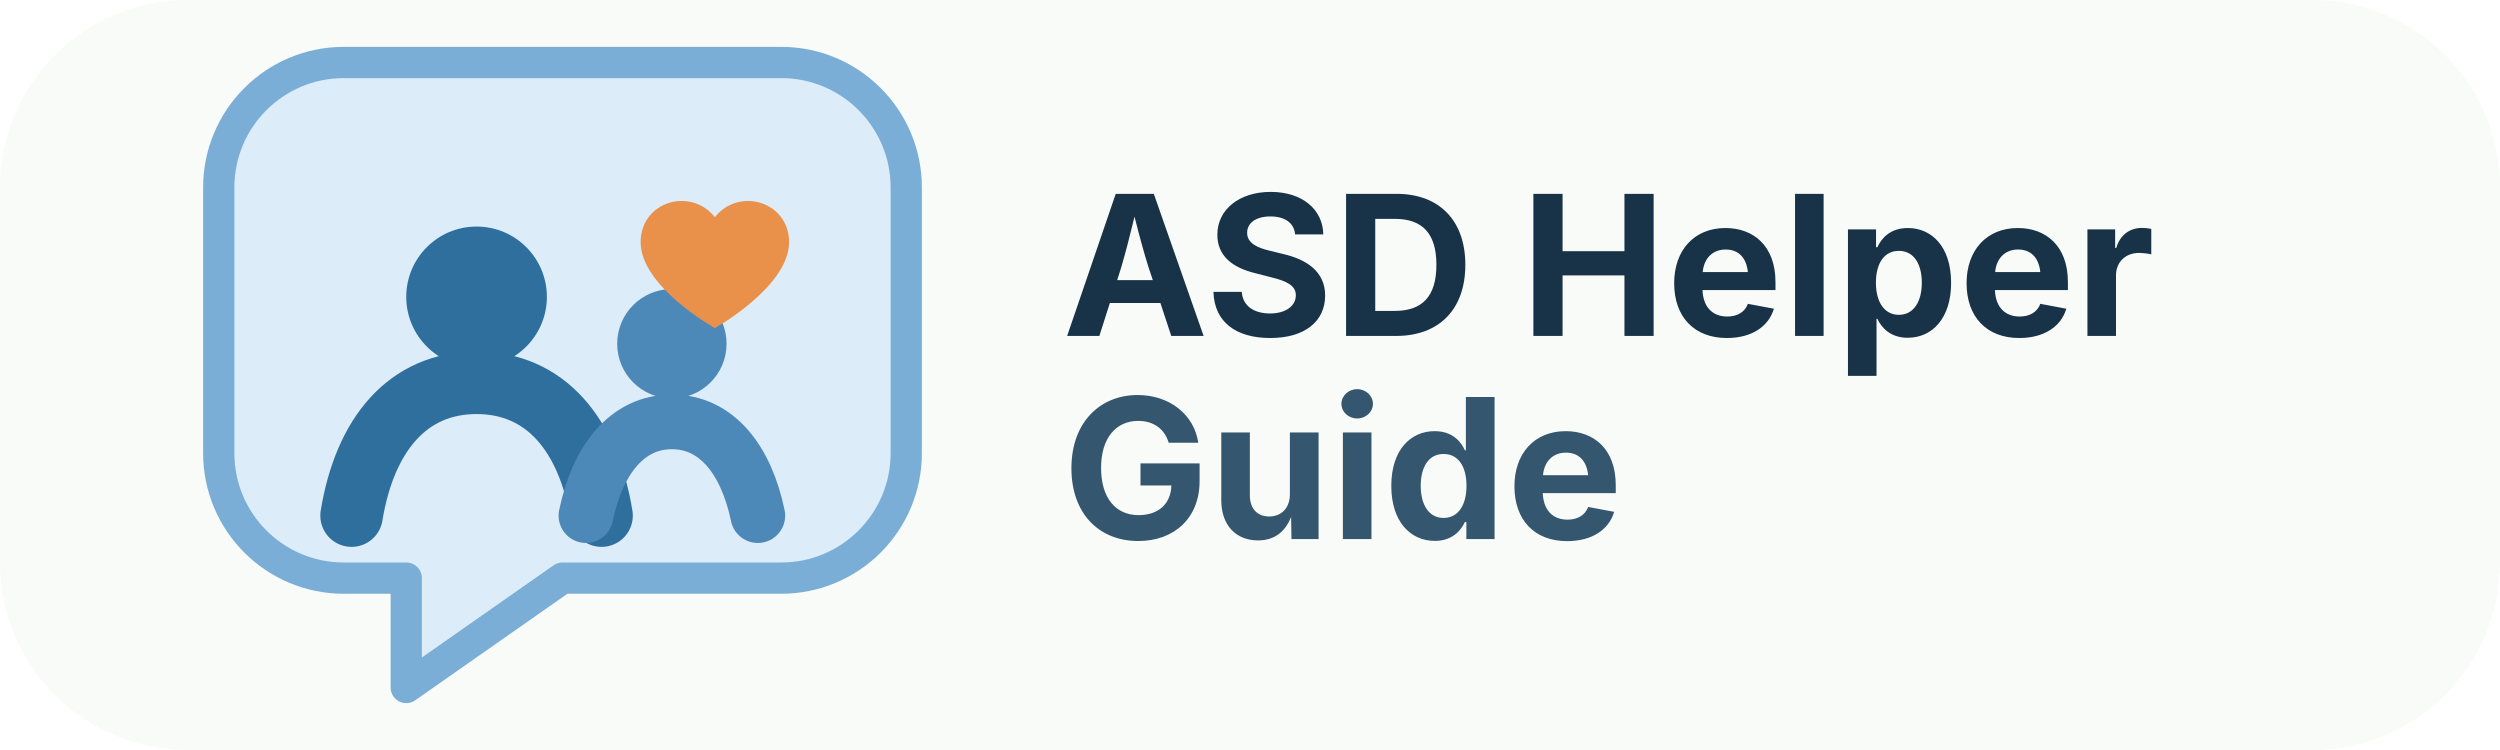
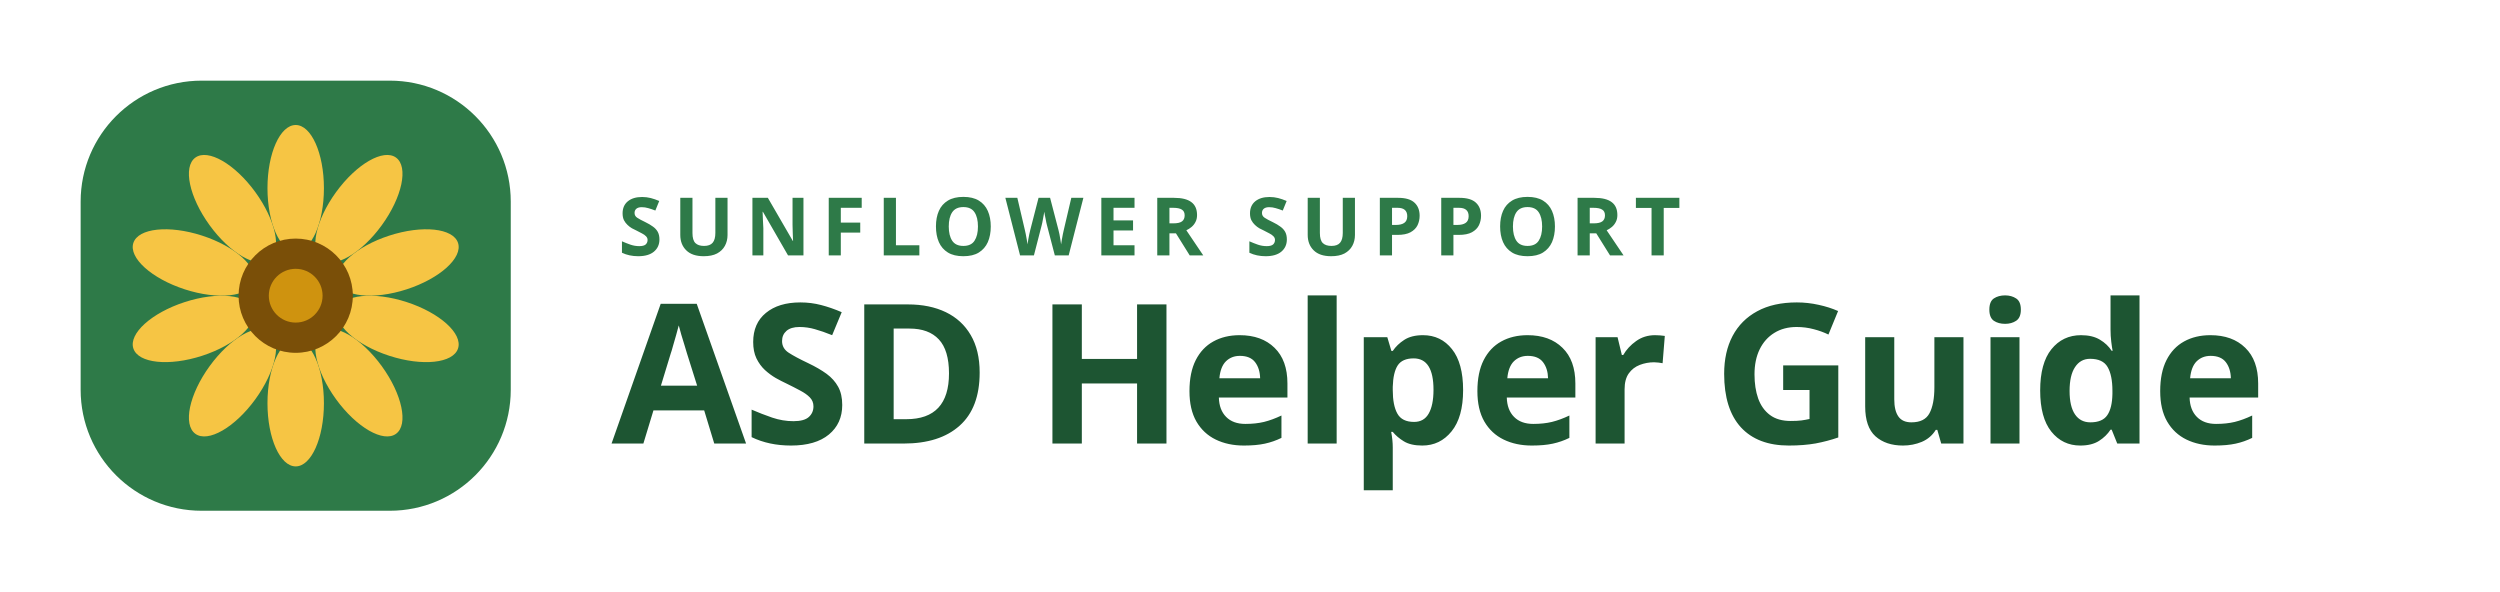
- <svg xmlns="http://www.w3.org/2000/svg" width="320" height="96" viewBox="0 0 320 96" fill="none" role="img" aria-labelledby="title desc">
-   <rect width="320" height="96" rx="24" fill="#F8FBF8" />
-   <path d="M28 24C28 15.163 35.163 8 44 8H100C108.837 8 116 15.163 116 24V58C116 66.837 108.837 74 100 74H72L52 88V74H44C35.163 74 28 66.837 28 58V24Z" fill="#DCECF8" stroke="#7AAED6" stroke-width="4" stroke-linejoin="round" />
-   <circle cx="61" cy="38" r="9" fill="#2F6F9E" />
-   <path d="M45 66C46.7 55.6 52.2 49 61 49C69.8 49 75.3 55.6 77 66" stroke="#2F6F9E" stroke-width="8" stroke-linecap="round" />
-   <circle cx="86" cy="44" r="7" fill="#4D89B8" />
-   <path d="M75 66C76.5 58.8 80.3 54 86 54C91.7 54 95.5 58.8 97 66" stroke="#4D89B8" stroke-width="7" stroke-linecap="round" />
-   <path d="M91.5 27.8C88.4 23.9 82 25.8 82 31C82 36.7 91.5 42 91.5 42C91.5 42 101 36.7 101 31C101 25.8 94.6 23.9 91.5 27.8Z" fill="#E9904A" />
-   <text x="136" y="43" fill="#183247" font-family="Inter, ui-sans-serif, system-ui, sans-serif" font-size="25" font-weight="750" letter-spacing="0">ASD Helper</text>
-   <text x="136" y="69" fill="#34566E" font-family="Inter, ui-sans-serif, system-ui, sans-serif" font-size="25" font-weight="750" letter-spacing="0">Guide</text>
+ <svg xmlns="http://www.w3.org/2000/svg" viewBox="0 0 372 88" width="372" height="88" role="img" aria-label="ASD Helper Guide">
+   <rect x="12" y="12" width="64" height="64" rx="18" fill="#2e7a48" />
+   <g transform="translate(44,44)">
+     <g fill="#f6c544">
+       <ellipse cx="0" cy="-16" rx="4.2" ry="9.4" />
+       <ellipse cx="0" cy="-16" rx="4.2" ry="9.4" transform="rotate(36)" />
+       <ellipse cx="0" cy="-16" rx="4.2" ry="9.4" transform="rotate(72)" />
+       <ellipse cx="0" cy="-16" rx="4.2" ry="9.4" transform="rotate(108)" />
+       <ellipse cx="0" cy="-16" rx="4.2" ry="9.4" transform="rotate(144)" />
+       <ellipse cx="0" cy="-16" rx="4.2" ry="9.4" transform="rotate(180)" />
+       <ellipse cx="0" cy="-16" rx="4.2" ry="9.4" transform="rotate(216)" />
+       <ellipse cx="0" cy="-16" rx="4.2" ry="9.4" transform="rotate(252)" />
+       <ellipse cx="0" cy="-16" rx="4.2" ry="9.4" transform="rotate(288)" />
+       <ellipse cx="0" cy="-16" rx="4.2" ry="9.4" transform="rotate(324)" />
+     </g>
+     <circle cx="0" cy="0" r="8.5" fill="#7a4f08" />
+     <circle cx="0" cy="0" r="4" fill="#cf930f" />
+   </g>
+   <text x="92" y="38" font-family="'Hanken Grotesk', system-ui, sans-serif" font-size="12" font-weight="700" letter-spacing="1.6" fill="#2e7a48">SUNFLOWER SUPPORT</text>
+   <text x="91" y="66" font-family="'Hanken Grotesk', system-ui, sans-serif" font-size="29" font-weight="800" letter-spacing="-0.5" fill="#1d5532">ASD Helper Guide</text>
</svg>
